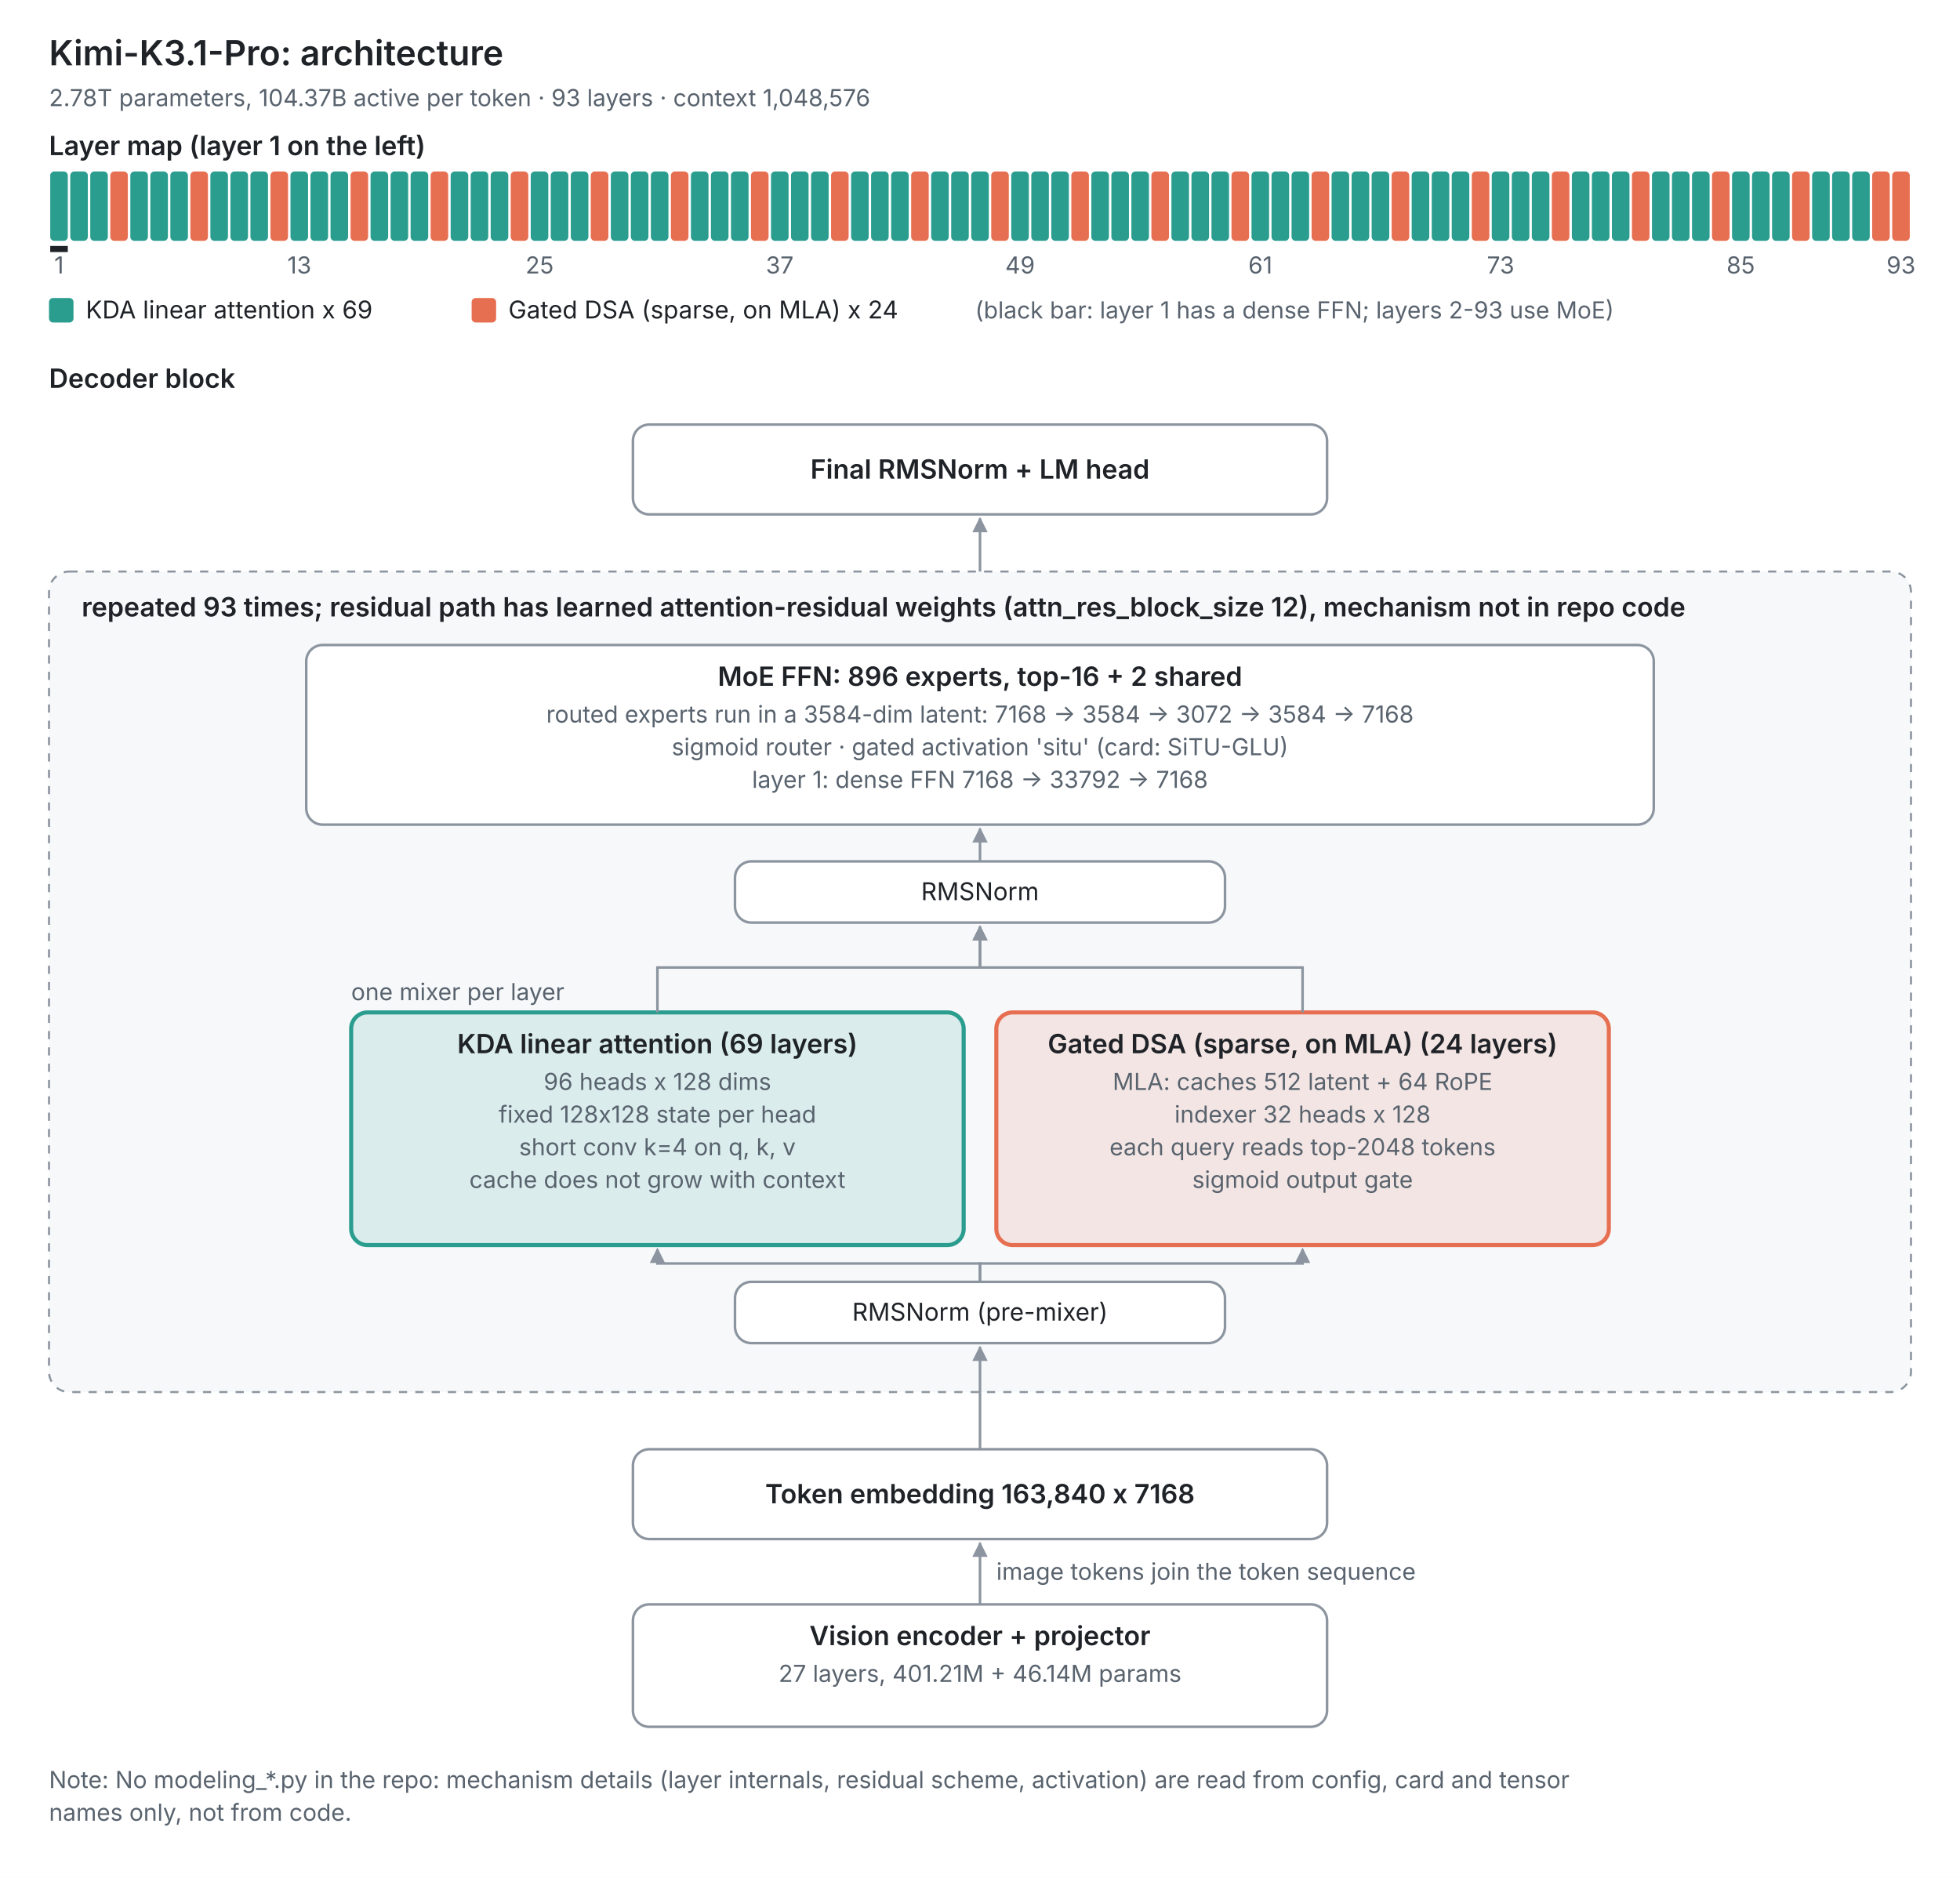
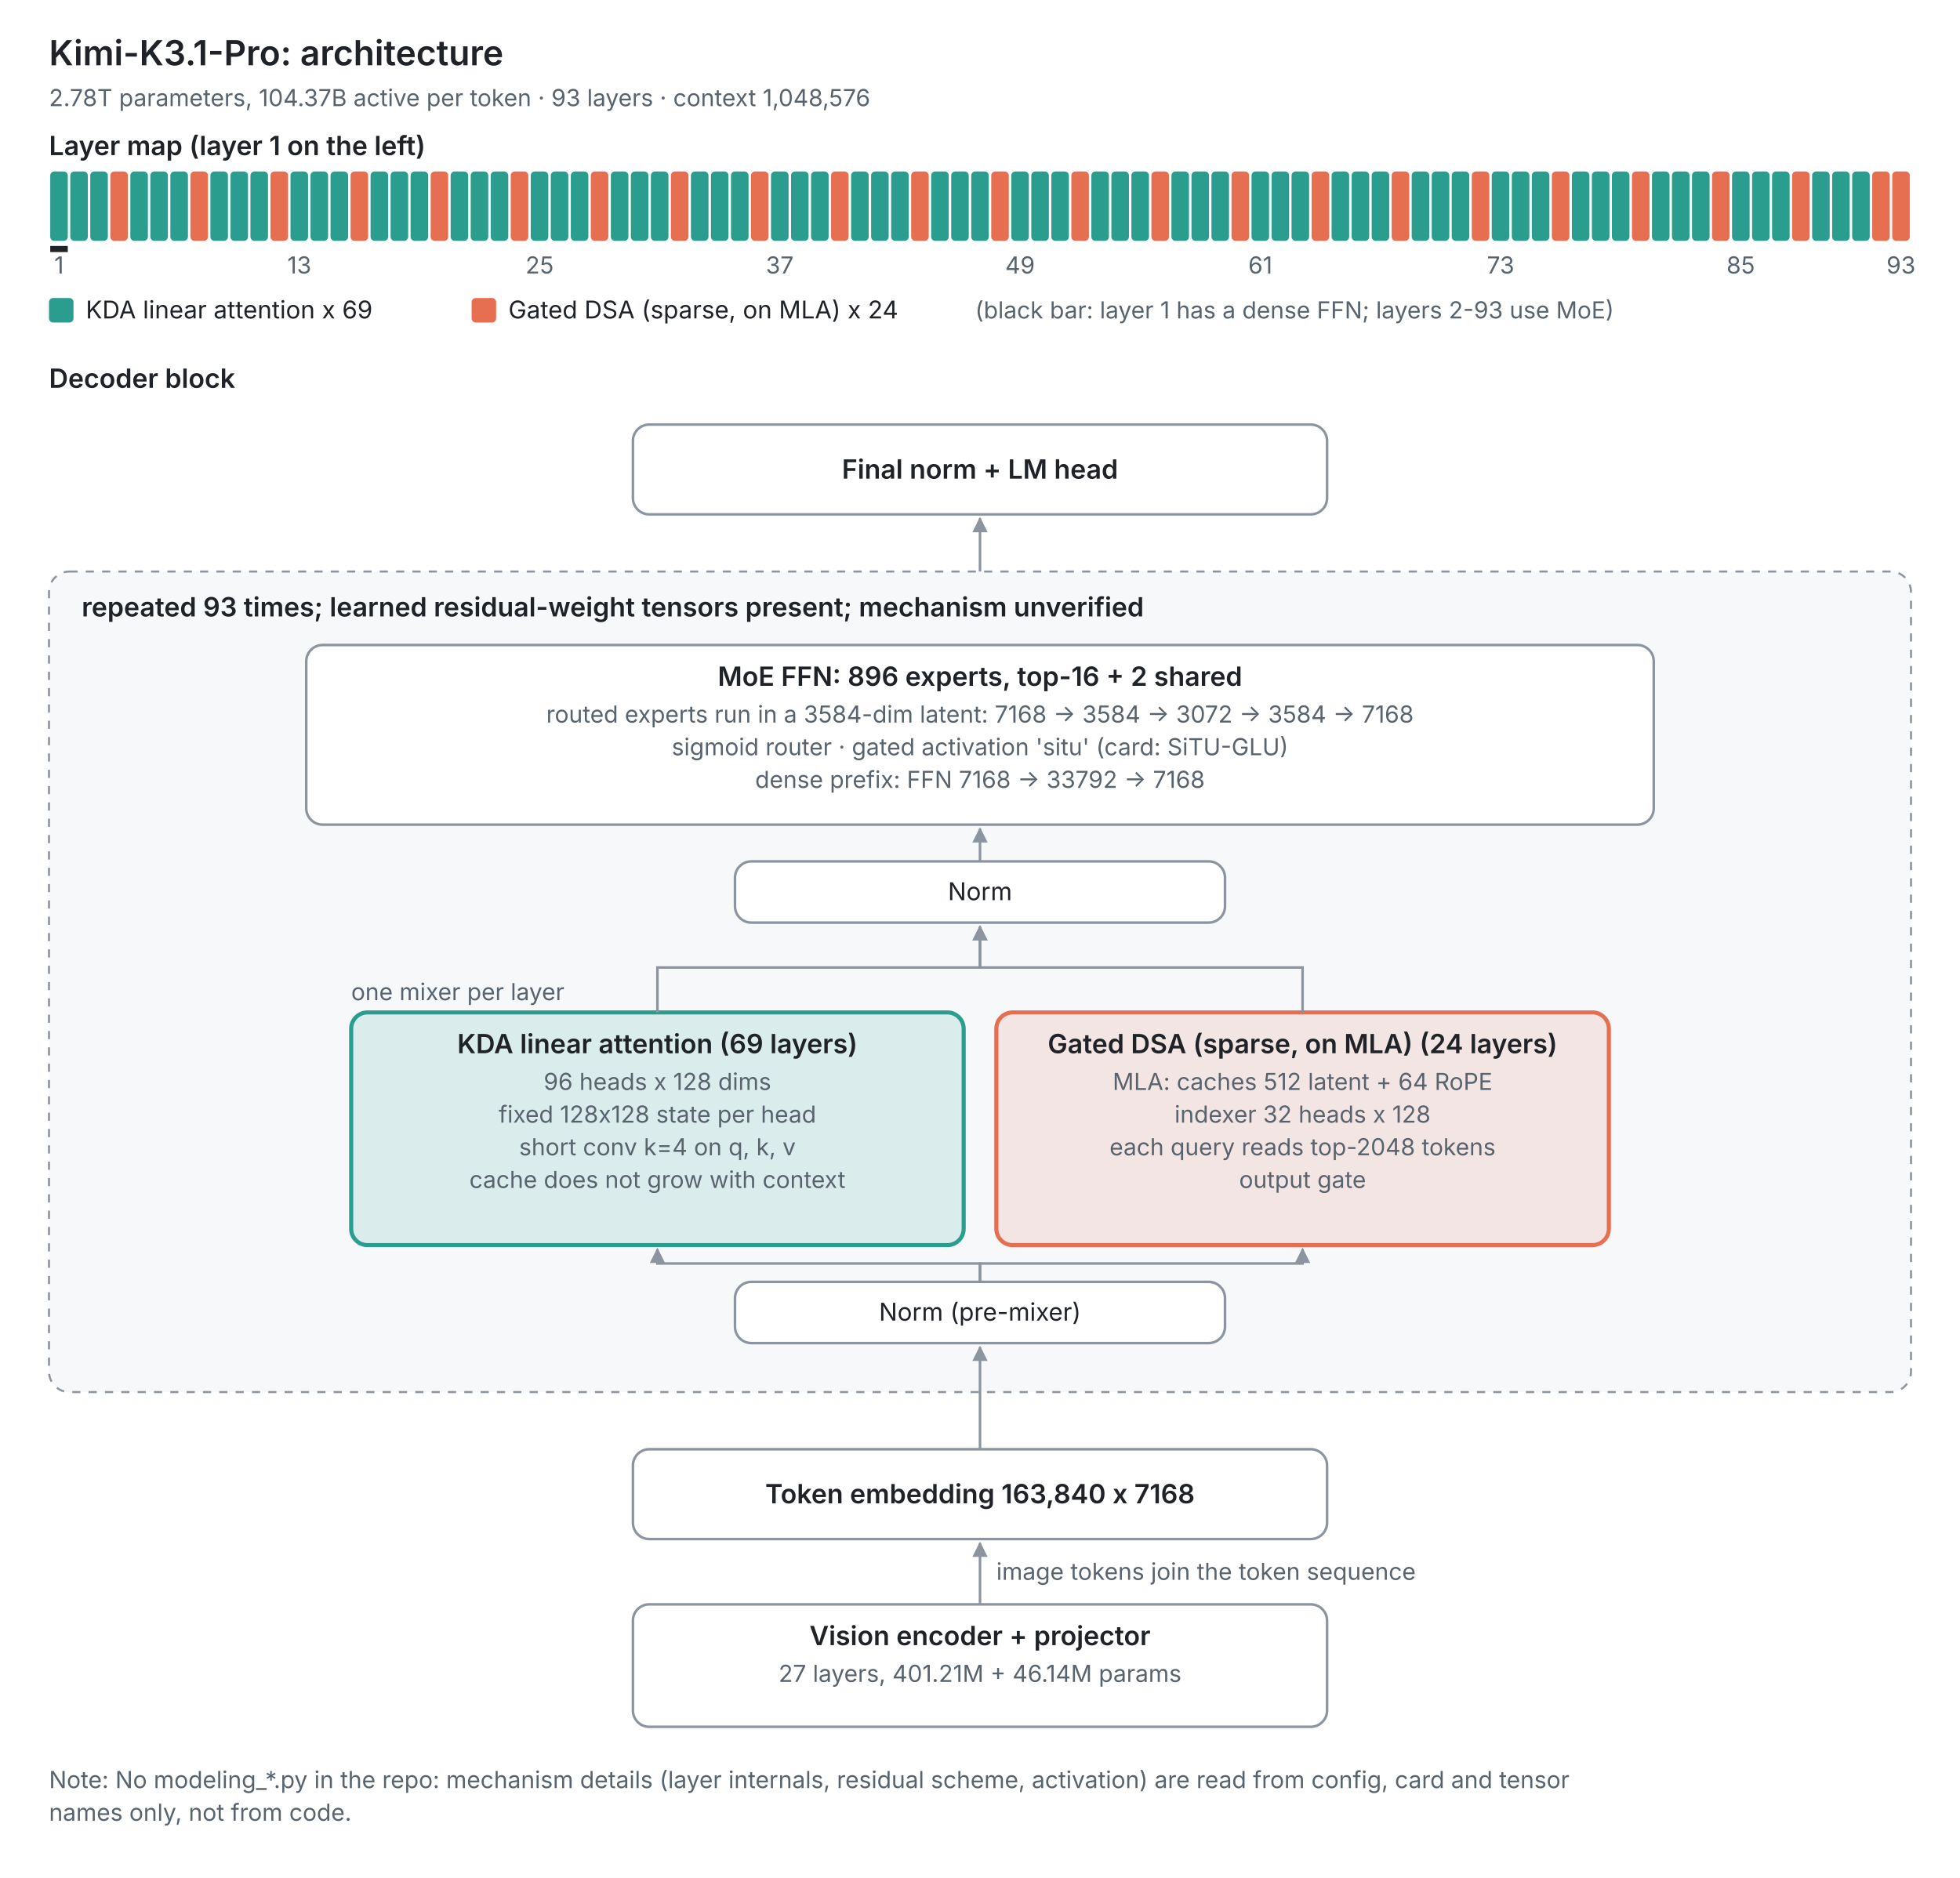
<svg xmlns="http://www.w3.org/2000/svg" viewBox="0 0 960 920" role="img" aria-label="Kimi-K3.1-Pro architecture">
  <style>
.t{font:600 17px system-ui,-apple-system,Segoe UI,sans-serif;fill:#1f2328}
.h{font:600 13px system-ui,-apple-system,Segoe UI,sans-serif;fill:#1f2328}
.b{font:12px system-ui,-apple-system,Segoe UI,sans-serif;fill:#1f2328}
.q{font:11.5px system-ui,-apple-system,Segoe UI,sans-serif;fill:#59636e}
.edge{stroke:#8c959f;stroke-width:1.25;fill:none}
.box{fill:#ffffff;stroke:#8c959f;stroke-width:1.25}
.cont{fill:#f6f8fa;stroke:#8c959f;stroke-width:1;stroke-dasharray:4 4}
.k-kda{fill:#2a9d8f}.k-dsa{fill:#e76f51}.k-mla{fill:#f4a261}.k-conv{fill:#5b7fbf}.k-swa{fill:#8ab17d}.k-full{fill:#e76f51}
.mix.k-kda{fill:#2a9d8f22;stroke:#2a9d8f}.mix.k-dsa{fill:#e76f5122;stroke:#e76f51}.mix.k-mla{fill:#f4a26122;stroke:#f4a261}
.mix.k-conv{fill:#5b7fbf22;stroke:#5b7fbf}.mix.k-swa{fill:#8ab17d22;stroke:#8ab17d}.mix.k-full{fill:#e76f5122;stroke:#e76f51}
.mix{stroke-width:2}
</style>
  <defs>
    <marker id="ar" viewBox="0 0 10 10" refX="9" refY="5" markerWidth="6" markerHeight="6" orient="auto-start-reverse">
      <path d="M0 0L10 5L0 10z" fill="#8c959f" />
    </marker>
  </defs>
  <rect width="960" height="920" fill="#ffffff" />
  <text x="24.0" y="32.0" class="t" text-anchor="start">Kimi-K3.1-Pro: architecture</text>
  <text x="24.0" y="52.0" class="q" text-anchor="start">2.78T parameters, 104.37B active per token · 93 layers · context 1,048,576</text>
  <text x="24.0" y="76.0" class="h" text-anchor="start">Layer map (layer 1 on the left)</text>
  <rect x="24.60" y="84" width="8.61" height="34" rx="2" class="k-kda" />
  <rect x="34.41" y="84" width="8.61" height="34" rx="2" class="k-kda" />
  <rect x="44.21" y="84" width="8.61" height="34" rx="2" class="k-kda" />
  <rect x="54.02" y="84" width="8.61" height="34" rx="2" class="k-dsa" />
  <rect x="63.83" y="84" width="8.61" height="34" rx="2" class="k-kda" />
  <rect x="73.63" y="84" width="8.61" height="34" rx="2" class="k-kda" />
  <rect x="83.44" y="84" width="8.61" height="34" rx="2" class="k-kda" />
  <rect x="93.25" y="84" width="8.61" height="34" rx="2" class="k-dsa" />
  <rect x="103.05" y="84" width="8.61" height="34" rx="2" class="k-kda" />
  <rect x="112.86" y="84" width="8.61" height="34" rx="2" class="k-kda" />
  <rect x="122.66" y="84" width="8.61" height="34" rx="2" class="k-kda" />
  <rect x="132.47" y="84" width="8.61" height="34" rx="2" class="k-dsa" />
  <rect x="142.28" y="84" width="8.61" height="34" rx="2" class="k-kda" />
  <rect x="152.08" y="84" width="8.61" height="34" rx="2" class="k-kda" />
  <rect x="161.89" y="84" width="8.61" height="34" rx="2" class="k-kda" />
  <rect x="171.70" y="84" width="8.61" height="34" rx="2" class="k-dsa" />
  <rect x="181.50" y="84" width="8.61" height="34" rx="2" class="k-kda" />
  <rect x="191.31" y="84" width="8.61" height="34" rx="2" class="k-kda" />
  <rect x="201.12" y="84" width="8.61" height="34" rx="2" class="k-kda" />
  <rect x="210.92" y="84" width="8.61" height="34" rx="2" class="k-dsa" />
  <rect x="220.73" y="84" width="8.61" height="34" rx="2" class="k-kda" />
  <rect x="230.54" y="84" width="8.61" height="34" rx="2" class="k-kda" />
  <rect x="240.34" y="84" width="8.61" height="34" rx="2" class="k-kda" />
  <rect x="250.15" y="84" width="8.61" height="34" rx="2" class="k-dsa" />
  <rect x="259.95" y="84" width="8.61" height="34" rx="2" class="k-kda" />
  <rect x="269.76" y="84" width="8.61" height="34" rx="2" class="k-kda" />
  <rect x="279.57" y="84" width="8.61" height="34" rx="2" class="k-kda" />
  <rect x="289.37" y="84" width="8.61" height="34" rx="2" class="k-dsa" />
  <rect x="299.18" y="84" width="8.61" height="34" rx="2" class="k-kda" />
  <rect x="308.99" y="84" width="8.61" height="34" rx="2" class="k-kda" />
  <rect x="318.79" y="84" width="8.61" height="34" rx="2" class="k-kda" />
  <rect x="328.60" y="84" width="8.61" height="34" rx="2" class="k-dsa" />
  <rect x="338.41" y="84" width="8.61" height="34" rx="2" class="k-kda" />
  <rect x="348.21" y="84" width="8.61" height="34" rx="2" class="k-kda" />
  <rect x="358.02" y="84" width="8.61" height="34" rx="2" class="k-kda" />
  <rect x="367.83" y="84" width="8.61" height="34" rx="2" class="k-dsa" />
  <rect x="377.63" y="84" width="8.61" height="34" rx="2" class="k-kda" />
  <rect x="387.44" y="84" width="8.61" height="34" rx="2" class="k-kda" />
  <rect x="397.25" y="84" width="8.61" height="34" rx="2" class="k-kda" />
  <rect x="407.05" y="84" width="8.61" height="34" rx="2" class="k-dsa" />
  <rect x="416.86" y="84" width="8.61" height="34" rx="2" class="k-kda" />
  <rect x="426.66" y="84" width="8.61" height="34" rx="2" class="k-kda" />
  <rect x="436.47" y="84" width="8.61" height="34" rx="2" class="k-kda" />
  <rect x="446.28" y="84" width="8.61" height="34" rx="2" class="k-dsa" />
  <rect x="456.08" y="84" width="8.61" height="34" rx="2" class="k-kda" />
  <rect x="465.89" y="84" width="8.61" height="34" rx="2" class="k-kda" />
  <rect x="475.70" y="84" width="8.61" height="34" rx="2" class="k-kda" />
  <rect x="485.50" y="84" width="8.61" height="34" rx="2" class="k-dsa" />
  <rect x="495.31" y="84" width="8.61" height="34" rx="2" class="k-kda" />
  <rect x="505.12" y="84" width="8.61" height="34" rx="2" class="k-kda" />
  <rect x="514.92" y="84" width="8.61" height="34" rx="2" class="k-kda" />
  <rect x="524.73" y="84" width="8.61" height="34" rx="2" class="k-dsa" />
  <rect x="534.54" y="84" width="8.61" height="34" rx="2" class="k-kda" />
  <rect x="544.34" y="84" width="8.61" height="34" rx="2" class="k-kda" />
  <rect x="554.15" y="84" width="8.61" height="34" rx="2" class="k-kda" />
  <rect x="563.95" y="84" width="8.61" height="34" rx="2" class="k-dsa" />
  <rect x="573.76" y="84" width="8.61" height="34" rx="2" class="k-kda" />
  <rect x="583.57" y="84" width="8.61" height="34" rx="2" class="k-kda" />
  <rect x="593.37" y="84" width="8.61" height="34" rx="2" class="k-kda" />
  <rect x="603.18" y="84" width="8.61" height="34" rx="2" class="k-dsa" />
  <rect x="612.99" y="84" width="8.61" height="34" rx="2" class="k-kda" />
  <rect x="622.79" y="84" width="8.61" height="34" rx="2" class="k-kda" />
  <rect x="632.60" y="84" width="8.61" height="34" rx="2" class="k-kda" />
  <rect x="642.41" y="84" width="8.61" height="34" rx="2" class="k-dsa" />
  <rect x="652.21" y="84" width="8.61" height="34" rx="2" class="k-kda" />
  <rect x="662.02" y="84" width="8.61" height="34" rx="2" class="k-kda" />
  <rect x="671.83" y="84" width="8.61" height="34" rx="2" class="k-kda" />
  <rect x="681.63" y="84" width="8.61" height="34" rx="2" class="k-dsa" />
  <rect x="691.44" y="84" width="8.61" height="34" rx="2" class="k-kda" />
  <rect x="701.25" y="84" width="8.61" height="34" rx="2" class="k-kda" />
  <rect x="711.05" y="84" width="8.61" height="34" rx="2" class="k-kda" />
  <rect x="720.86" y="84" width="8.61" height="34" rx="2" class="k-dsa" />
  <rect x="730.66" y="84" width="8.61" height="34" rx="2" class="k-kda" />
  <rect x="740.47" y="84" width="8.61" height="34" rx="2" class="k-kda" />
  <rect x="750.28" y="84" width="8.61" height="34" rx="2" class="k-kda" />
  <rect x="760.08" y="84" width="8.61" height="34" rx="2" class="k-dsa" />
  <rect x="769.89" y="84" width="8.61" height="34" rx="2" class="k-kda" />
  <rect x="779.70" y="84" width="8.61" height="34" rx="2" class="k-kda" />
  <rect x="789.50" y="84" width="8.61" height="34" rx="2" class="k-kda" />
  <rect x="799.31" y="84" width="8.61" height="34" rx="2" class="k-dsa" />
  <rect x="809.12" y="84" width="8.61" height="34" rx="2" class="k-kda" />
  <rect x="818.92" y="84" width="8.61" height="34" rx="2" class="k-kda" />
  <rect x="828.73" y="84" width="8.61" height="34" rx="2" class="k-kda" />
  <rect x="838.54" y="84" width="8.61" height="34" rx="2" class="k-dsa" />
  <rect x="848.34" y="84" width="8.61" height="34" rx="2" class="k-kda" />
  <rect x="858.15" y="84" width="8.61" height="34" rx="2" class="k-kda" />
  <rect x="867.95" y="84" width="8.61" height="34" rx="2" class="k-kda" />
  <rect x="877.76" y="84" width="8.61" height="34" rx="2" class="k-dsa" />
  <rect x="887.57" y="84" width="8.61" height="34" rx="2" class="k-kda" />
  <rect x="897.37" y="84" width="8.61" height="34" rx="2" class="k-kda" />
  <rect x="907.18" y="84" width="8.61" height="34" rx="2" class="k-kda" />
  <rect x="916.99" y="84" width="8.61" height="34" rx="2" class="k-dsa" />
  <rect x="926.79" y="84" width="8.61" height="34" rx="2" class="k-dsa" />
  <text x="28.9" y="134.0" class="q" text-anchor="middle">1</text>
  <text x="146.6" y="134.0" class="q" text-anchor="middle">13</text>
  <text x="264.3" y="134.0" class="q" text-anchor="middle">25</text>
  <text x="381.9" y="134.0" class="q" text-anchor="middle">37</text>
  <text x="499.6" y="134.0" class="q" text-anchor="middle">49</text>
  <text x="617.3" y="134.0" class="q" text-anchor="middle">61</text>
  <text x="735.0" y="134.0" class="q" text-anchor="middle">73</text>
  <text x="852.6" y="134.0" class="q" text-anchor="middle">85</text>
  <text x="931.1" y="134.0" class="q" text-anchor="middle">93</text>
  <path d="M24.6 122H33.206" stroke="#1f2328" stroke-width="3" />
  <rect x="24" y="146" width="12" height="12" rx="2" class="k-kda" />
  <text x="42.0" y="156.0" class="b" text-anchor="start">KDA linear attention x 69</text>
  <rect x="231.0" y="146" width="12" height="12" rx="2" class="k-dsa" />
  <text x="249.0" y="156.0" class="b" text-anchor="start">Gated DSA (sparse, on MLA) x 24</text>
  <text x="477.6" y="156.0" class="q" text-anchor="start">(black bar: layer 1 has a dense FFN; layers 2-93 use MoE)</text>
  <text x="24.0" y="190.0" class="h" text-anchor="start">Decoder block</text>
  <rect x="310.0" y="208.0" width="340.0" height="44.0" rx="8" class="box" />
-   <text x="480.0" y="234.5" class="h" text-anchor="middle">Final RMSNorm + LM head</text>
+   <text x="480.0" y="234.5" class="h" text-anchor="middle">Final norm + LM head</text>
  <rect x="24" y="280" width="912" height="402" rx="10" class="cont" />
-   <text x="40.0" y="302.0" class="h" text-anchor="start">repeated 93 times; residual path has learned attention-residual weights (attn_res_block_size 12), mechanism not in repo code</text>
+   <text x="40.0" y="302.0" class="h" text-anchor="start">repeated 93 times; learned residual-weight tensors present; mechanism unverified</text>
  <rect x="150.0" y="316.0" width="660.0" height="88.0" rx="8" class="box" />
  <text x="480.0" y="336.0" class="h" text-anchor="middle">MoE FFN: 896 experts, top-16 + 2 shared</text>
  <text x="480.0" y="354.0" class="q" text-anchor="middle">routed experts run in a 3584-dim latent: 7168 -&gt; 3584 -&gt; 3072 -&gt; 3584 -&gt; 7168</text>
  <text x="480.0" y="370.0" class="q" text-anchor="middle">sigmoid router · gated activation 'situ' (card: SiTU-GLU)</text>
-   <text x="480.0" y="386.0" class="q" text-anchor="middle">layer 1: dense FFN 7168 -&gt; 33792 -&gt; 7168</text>
+   <text x="480.0" y="386.0" class="q" text-anchor="middle">dense prefix: FFN 7168 -&gt; 33792 -&gt; 7168</text>
  <rect x="360.0" y="422.0" width="240.0" height="30.0" rx="8" class="box" />
-   <text x="480.0" y="441.0" class="b" text-anchor="middle">RMSNorm</text>
+   <text x="480.0" y="441.0" class="b" text-anchor="middle">Norm</text>
  <rect x="172.0" y="496.0" width="300.0" height="114.0" rx="8" class="mix k-kda" />
  <text x="322.0" y="516.0" class="h" text-anchor="middle">KDA linear attention (69 layers)</text>
  <text x="322.0" y="534.0" class="q" text-anchor="middle">96 heads x 128 dims</text>
  <text x="322.0" y="550.0" class="q" text-anchor="middle">fixed 128x128 state per head</text>
  <text x="322.0" y="566.0" class="q" text-anchor="middle">short conv k=4 on q, k, v</text>
  <text x="322.0" y="582.0" class="q" text-anchor="middle">cache does not grow with context</text>
  <rect x="488.0" y="496.0" width="300.0" height="114.0" rx="8" class="mix k-dsa" />
  <text x="638.0" y="516.0" class="h" text-anchor="middle">Gated DSA (sparse, on MLA) (24 layers)</text>
  <text x="638.0" y="534.0" class="q" text-anchor="middle">MLA: caches 512 latent + 64 RoPE</text>
  <text x="638.0" y="550.0" class="q" text-anchor="middle">indexer 32 heads x 128</text>
  <text x="638.0" y="566.0" class="q" text-anchor="middle">each query reads top-2048 tokens</text>
-   <text x="638.0" y="582.0" class="q" text-anchor="middle">sigmoid output gate</text>
+   <text x="638.0" y="582.0" class="q" text-anchor="middle">output gate</text>
  <text x="172.0" y="490.0" class="q" text-anchor="start">one mixer per layer</text>
  <rect x="360.0" y="628.0" width="240.0" height="30.0" rx="8" class="box" />
-   <text x="480.0" y="647.0" class="b" text-anchor="middle">RMSNorm (pre-mixer)</text>
+   <text x="480.0" y="647.0" class="b" text-anchor="middle">Norm (pre-mixer)</text>
  <path d="M480.0 422V406" class="edge" marker-end="url(#ar)" />
  <path d="M322.0 496V474.0H480.0V454" class="edge" marker-end="url(#ar)" />
  <path d="M638.0 496V474.0H480.0V454" class="edge" marker-end="url(#ar)" />
  <path d="M480.0 628V619.0H322.0V612" class="edge" marker-end="url(#ar)" />
  <path d="M480.0 628V619.0H638.0V612" class="edge" marker-end="url(#ar)" />
  <path d="M480.0 280V254" class="edge" marker-end="url(#ar)" />
  <path d="M480.0 710V660" class="edge" marker-end="url(#ar)" />
  <rect x="310.0" y="710.0" width="340.0" height="44.0" rx="8" class="box" />
  <text x="480.0" y="736.5" class="h" text-anchor="middle">Token embedding 163,840 x 7168</text>
  <path d="M480.0 786V756" class="edge" marker-end="url(#ar)" />
  <text x="488.0" y="774.0" class="q" text-anchor="start">image tokens join the token sequence</text>
  <rect x="310.0" y="786.0" width="340.0" height="60.0" rx="8" class="box" />
  <text x="480.0" y="806.0" class="h" text-anchor="middle">Vision encoder + projector</text>
  <text x="480.0" y="824.0" class="q" text-anchor="middle">27 layers, 401.21M + 46.14M params</text>
  <text x="24.0" y="876.0" class="q" text-anchor="start">Note: No modeling_*.py in the repo: mechanism details (layer internals, residual scheme, activation) are read from config, card and tensor </text>
  <text x="24.0" y="892.0" class="q" text-anchor="start">names only, not from code. </text>
</svg>
